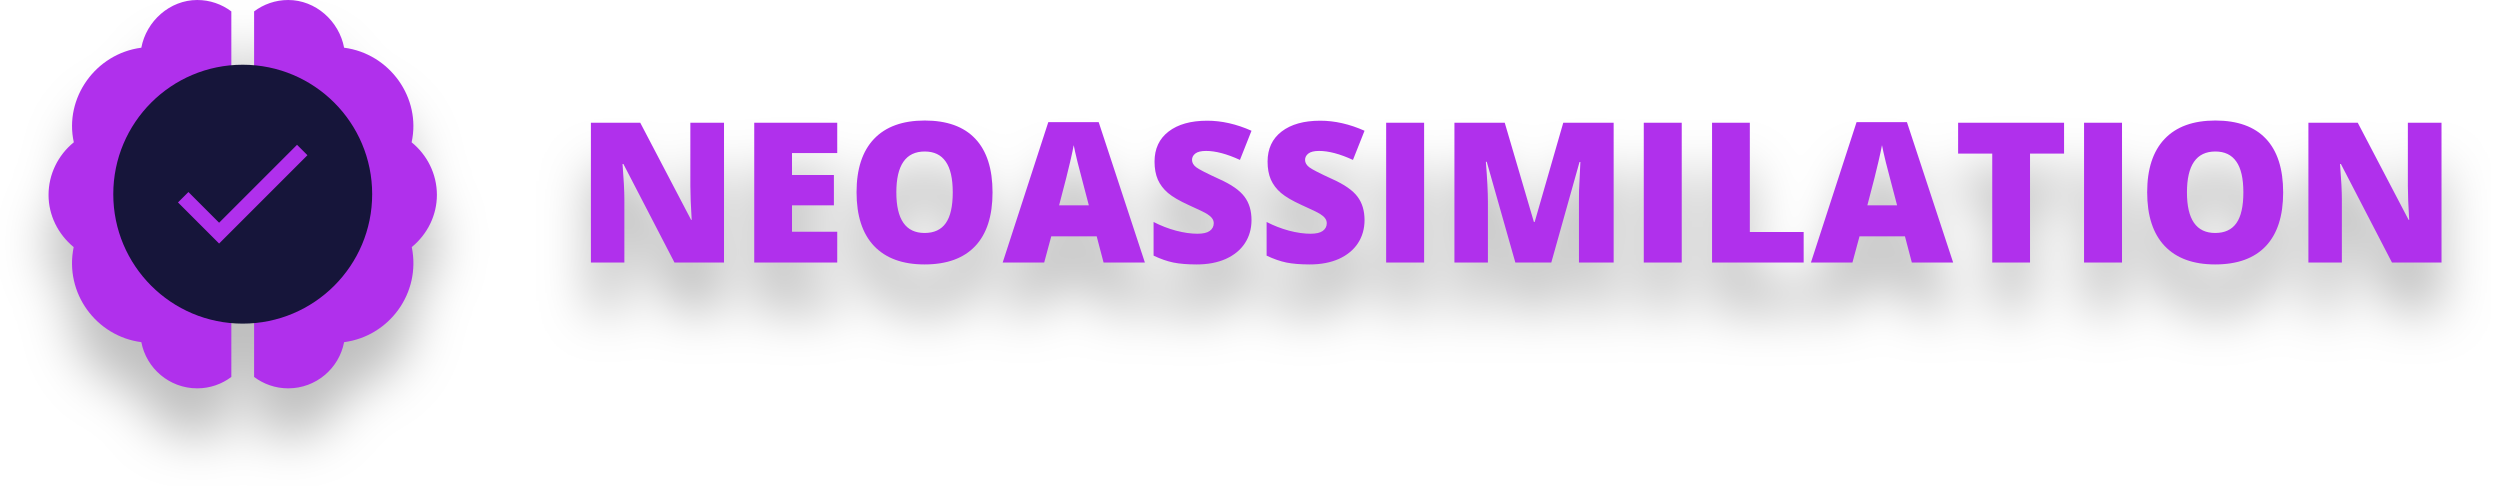
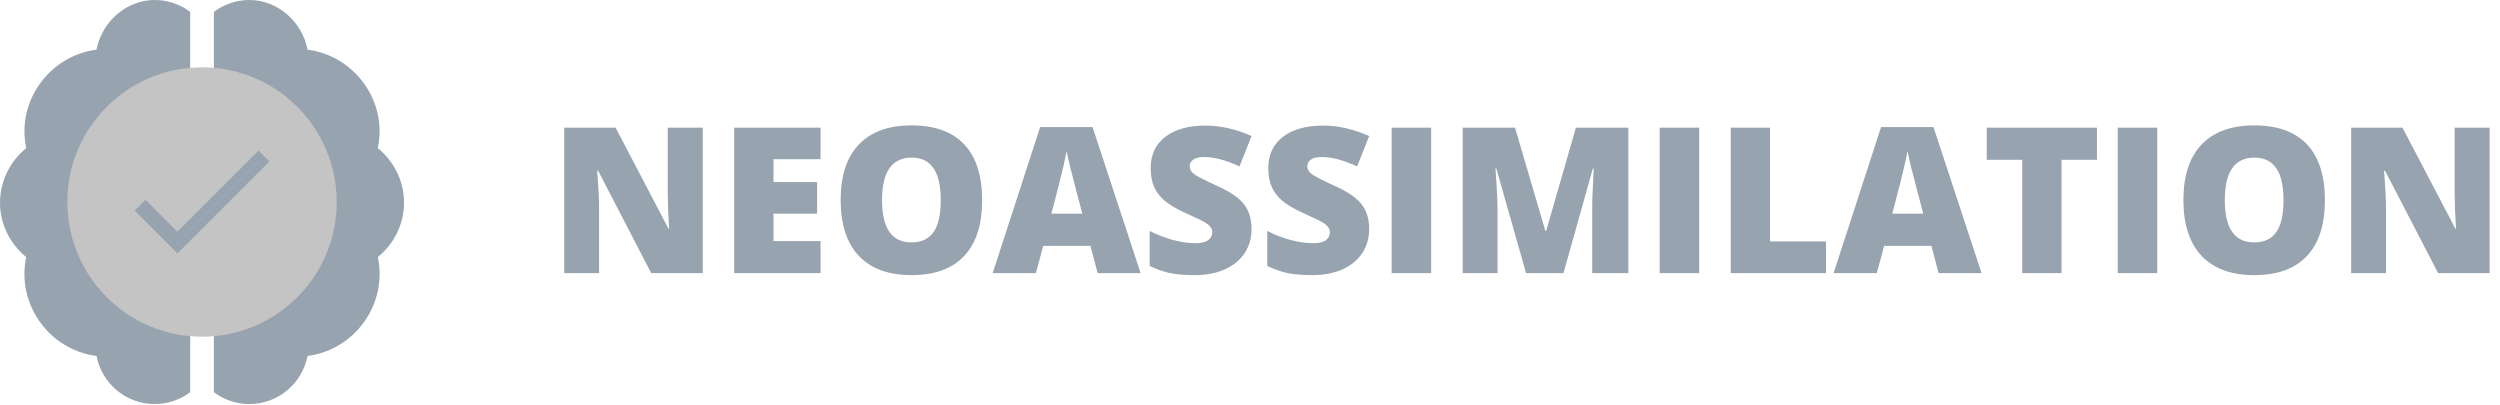
- <svg xmlns="http://www.w3.org/2000/svg" width="206" height="40" viewBox="0 0 206 40" fill="none">
-   <g filter="url(#filter0_d)">
-     <path d="M36 16.062C36 14.322 35.188 12.758 33.917 11.726C34.719 8.095 32.143 4.425 28.355 3.931C27.938 1.726 25.998 0 23.75 0C22.696 0 21.722 0.35 20.938 0.94V9.062C21.663 8.41 22.56 7.941 23.564 7.738C24.071 7.634 24.566 7.963 24.669 8.47C24.772 8.978 24.444 9.472 23.936 9.575C22.199 9.927 20.938 11.473 20.938 13.25V20.312C21.663 19.66 22.56 19.191 23.564 18.988C24.071 18.884 24.566 19.212 24.669 19.72C24.772 20.227 24.444 20.722 23.936 20.825C22.199 21.177 20.938 22.723 20.938 24.5V31.06C21.722 31.65 22.696 32 23.75 32C26.033 32 27.941 30.359 28.354 28.194C32.077 27.708 34.705 24.139 33.929 20.361C35.237 19.28 36 17.718 36 16.062Z" fill="#B030EC" />
-     <path d="M11.645 3.931C7.862 4.425 5.28 8.091 6.082 11.726C4.784 12.781 4 14.36 4 16.062C4 17.718 4.763 19.28 6.071 20.361C5.294 24.142 7.926 27.709 11.646 28.194C12.059 30.359 13.967 32 16.25 32C17.304 32 18.278 31.65 19.062 31.06C19.062 29.722 19.062 25.835 19.062 24.5C19.062 22.723 17.801 21.177 16.064 20.825C15.556 20.722 15.228 20.227 15.331 19.72C15.434 19.212 15.929 18.884 16.436 18.988C17.44 19.191 18.337 19.66 19.062 20.312V13.25C19.062 11.473 17.801 9.927 16.064 9.575C15.556 9.472 15.228 8.977 15.331 8.47C15.434 7.962 15.929 7.634 16.436 7.738C17.44 7.941 18.337 8.41 19.062 9.062C19.062 7.457 19.062 2.587 19.062 0.94C18.278 0.35 17.304 0 16.25 0C14.002 0 12.062 1.726 11.645 3.931Z" fill="#B030EC" />
-     <path d="M20 26.667C25.891 26.667 30.667 21.891 30.667 16C30.667 10.109 25.891 5.333 20 5.333C14.109 5.333 9.334 10.109 9.334 16C9.334 21.891 14.109 26.667 20 26.667Z" fill="#16153A" />
-     <path d="M24.475 11.931L18.054 18.352L15.525 15.822L14.666 16.681L18.054 20.069L25.333 12.79L24.475 11.931Z" fill="#B030EC" />
-     <path d="M59.659 21.632H55.577L51.369 13.516H51.298C51.398 14.793 51.448 15.767 51.448 16.439V21.632H48.69V10.112H52.756L56.948 18.118H56.995C56.922 16.957 56.885 16.024 56.885 15.32V10.112H59.659V21.632ZM68.988 21.632H62.149V10.112H68.988V12.61H65.261V14.422H68.713V16.92H65.261V19.095H68.988V21.632ZM81.785 15.856C81.785 17.795 81.31 19.268 80.359 20.277C79.408 21.285 78.016 21.79 76.183 21.79C74.376 21.79 72.989 21.283 72.022 20.269C71.061 19.255 70.58 17.779 70.58 15.841C70.58 13.923 71.058 12.46 72.014 11.451C72.976 10.438 74.37 9.931 76.198 9.931C78.032 9.931 79.421 10.432 80.367 11.436C81.312 12.439 81.785 13.913 81.785 15.856ZM73.858 15.856C73.858 18.084 74.633 19.197 76.183 19.197C76.971 19.197 77.554 18.927 77.932 18.386C78.316 17.845 78.507 17.002 78.507 15.856C78.507 14.706 78.313 13.857 77.924 13.311C77.541 12.759 76.966 12.484 76.198 12.484C74.638 12.484 73.858 13.608 73.858 15.856ZM90.934 21.632L90.367 19.473H86.624L86.041 21.632H82.621L86.379 10.065H90.532L94.338 21.632H90.934ZM89.72 16.92L89.224 15.029C89.108 14.609 88.966 14.065 88.799 13.398C88.635 12.731 88.528 12.253 88.475 11.964C88.428 12.232 88.333 12.673 88.192 13.287C88.055 13.902 87.748 15.113 87.27 16.92H89.72ZM103.124 18.134C103.124 18.848 102.943 19.484 102.58 20.041C102.217 20.592 101.695 21.023 101.012 21.333C100.329 21.637 99.528 21.79 98.609 21.79C97.842 21.79 97.198 21.737 96.678 21.632C96.158 21.522 95.617 21.333 95.055 21.065V18.291C95.648 18.596 96.266 18.835 96.907 19.008C97.548 19.176 98.136 19.26 98.671 19.26C99.134 19.26 99.473 19.182 99.688 19.024C99.903 18.861 100.012 18.654 100.012 18.401C100.012 18.244 99.967 18.107 99.877 17.992C99.793 17.871 99.654 17.75 99.46 17.629C99.27 17.509 98.761 17.262 97.931 16.889C97.18 16.547 96.615 16.216 96.237 15.896C95.864 15.575 95.585 15.208 95.402 14.793C95.223 14.377 95.134 13.886 95.134 13.319C95.134 12.258 95.52 11.431 96.292 10.837C97.064 10.243 98.126 9.946 99.476 9.946C100.668 9.946 101.884 10.222 103.124 10.774L102.171 13.177C101.094 12.683 100.163 12.437 99.381 12.437C98.976 12.437 98.682 12.507 98.498 12.649C98.315 12.791 98.222 12.967 98.222 13.177C98.222 13.403 98.338 13.605 98.569 13.784C98.806 13.963 99.442 14.288 100.476 14.761C101.47 15.208 102.157 15.688 102.541 16.203C102.929 16.713 103.124 17.356 103.124 18.134ZM112.438 18.134C112.438 18.848 112.257 19.484 111.894 20.041C111.532 20.592 111.009 21.023 110.326 21.333C109.643 21.637 108.842 21.79 107.923 21.79C107.156 21.79 106.513 21.737 105.992 21.632C105.472 21.522 104.931 21.333 104.369 21.065V18.291C104.963 18.596 105.579 18.835 106.22 19.008C106.861 19.176 107.45 19.26 107.986 19.26C108.448 19.26 108.787 19.182 109.002 19.024C109.218 18.861 109.325 18.654 109.325 18.401C109.325 18.244 109.28 18.107 109.192 17.992C109.107 17.871 108.968 17.75 108.774 17.629C108.585 17.509 108.075 17.262 107.245 16.889C106.494 16.547 105.929 16.216 105.551 15.896C105.178 15.575 104.9 15.208 104.716 14.793C104.537 14.377 104.448 13.886 104.448 13.319C104.448 12.258 104.833 11.431 105.606 10.837C106.378 10.243 107.44 9.946 108.79 9.946C109.982 9.946 111.198 10.222 112.438 10.774L111.484 13.177C110.407 12.683 109.478 12.437 108.695 12.437C108.291 12.437 107.996 12.507 107.813 12.649C107.629 12.791 107.537 12.967 107.537 13.177C107.537 13.403 107.652 13.605 107.884 13.784C108.119 13.963 108.755 14.288 109.79 14.761C110.783 15.208 111.472 15.688 111.855 16.203C112.243 16.713 112.438 17.356 112.438 18.134ZM114.219 21.632V10.112H117.347V21.632H114.219ZM124.864 21.632L122.508 13.335H122.437C122.548 14.748 122.603 15.846 122.603 16.628V21.632H119.845V10.112H123.99L126.393 18.291H126.457L128.813 10.112H132.965V21.632H130.105V16.581C130.105 16.319 130.107 16.027 130.113 15.707C130.123 15.386 130.16 14.601 130.223 13.351H130.152L127.827 21.632H124.864ZM135.447 21.632V10.112H138.575V21.632H135.447ZM141.073 21.632V10.112H144.186V19.119H148.622V21.632H141.073ZM157.535 21.632L156.967 19.473H153.224L152.641 21.632H149.221L152.98 10.065H157.132L160.939 21.632H157.535ZM156.321 16.92L155.824 15.029C155.709 14.609 155.567 14.065 155.399 13.398C155.236 12.731 155.128 12.253 155.076 11.964C155.029 12.232 154.934 12.673 154.792 13.287C154.656 13.902 154.348 15.113 153.87 16.92H156.321ZM167.274 21.632H164.161V12.657H161.349V10.112H170.079V12.657H167.274V21.632ZM171.726 21.632V10.112H174.854V21.632H171.726ZM188.132 15.856C188.132 17.795 187.656 19.268 186.706 20.277C185.754 21.285 184.363 21.79 182.53 21.79C180.722 21.79 179.335 21.283 178.369 20.269C177.408 19.255 176.927 17.779 176.927 15.841C176.927 13.923 177.405 12.46 178.361 11.451C179.322 10.438 180.717 9.931 182.545 9.931C184.378 9.931 185.768 10.432 186.714 11.436C187.659 12.439 188.132 13.913 188.132 15.856ZM180.205 15.856C180.205 18.084 180.979 19.197 182.53 19.197C183.318 19.197 183.9 18.927 184.279 18.386C184.662 17.845 184.853 17.002 184.853 15.856C184.853 14.706 184.66 13.857 184.271 13.311C183.887 12.759 183.312 12.484 182.545 12.484C180.985 12.484 180.205 13.608 180.205 15.856ZM201.181 21.632H197.099L192.891 13.516H192.82C192.92 14.793 192.97 15.767 192.97 16.439V21.632H190.212V10.112H194.278L198.47 18.118H198.518C198.444 16.957 198.408 16.024 198.408 15.32V10.112H201.181V21.632Z" fill="#B030EC" />
-   </g>
-   <defs>
-     <filter id="filter0_d" x="0" y="0" width="205.181" height="40" filterUnits="userSpaceOnUse" color-interpolation-filters="sRGB">
-       <feFlood flood-opacity="0" result="BackgroundImageFix" />
-       <feColorMatrix in="SourceAlpha" type="matrix" values="0 0 0 0 0 0 0 0 0 0 0 0 0 0 0 0 0 0 127 0" />
-       <feOffset dy="4" />
-       <feGaussianBlur stdDeviation="2" />
-       <feColorMatrix type="matrix" values="0 0 0 0 0 0 0 0 0 0 0 0 0 0 0 0 0 0 0.25 0" />
-       <feBlend mode="normal" in2="BackgroundImageFix" result="effect1_dropShadow" />
-       <feBlend mode="normal" in="SourceGraphic" in2="effect1_dropShadow" result="shape" />
-     </filter>
-   </defs>
+ <svg xmlns="http://www.w3.org/2000/svg" width="198" height="32" viewBox="0 0 198 32" fill="none">
+   <path d="M32 16.062C32 14.322 31.188 12.758 29.918 11.726C30.719 8.095 28.143 4.425 24.355 3.931C23.938 1.726 21.998 0 19.75 0C18.696 0 17.722 0.35 16.938 0.94V9.062C17.663 8.41 18.56 7.941 19.564 7.738C20.071 7.634 20.566 7.963 20.669 8.47C20.772 8.978 20.444 9.472 19.936 9.575C18.199 9.927 16.938 11.473 16.938 13.25V20.312C17.663 19.66 18.56 19.191 19.564 18.988C20.071 18.884 20.566 19.212 20.669 19.72C20.772 20.227 20.444 20.722 19.936 20.825C18.199 21.177 16.938 22.723 16.938 24.5V31.06C17.722 31.65 18.696 32 19.75 32C22.033 32 23.941 30.359 24.354 28.194C28.076 27.708 30.705 24.139 29.929 20.361C31.237 19.28 32 17.718 32 16.062Z" fill="#97A3AF" />
+   <path d="M7.645 3.931C3.862 4.425 1.28 8.091 2.083 11.726C0.784 12.781 0 14.36 0 16.062C0 17.718 0.763 19.28 2.071 20.361C1.294 24.142 3.926 27.709 7.646 28.194C8.059 30.359 9.967 32 12.25 32C13.304 32 14.278 31.65 15.062 31.06C15.062 29.722 15.062 25.835 15.062 24.5C15.062 22.723 13.801 21.177 12.064 20.825C11.556 20.722 11.228 20.227 11.331 19.72C11.434 19.212 11.929 18.884 12.436 18.988C13.44 19.191 14.338 19.66 15.062 20.312V13.25C15.062 11.473 13.801 9.927 12.064 9.575C11.556 9.472 11.228 8.977 11.331 8.47C11.434 7.962 11.929 7.634 12.436 7.738C13.44 7.941 14.338 8.41 15.062 9.062C15.062 7.457 15.062 2.587 15.062 0.94C14.278 0.35 13.304 0 12.25 0C10.002 0 8.062 1.726 7.645 3.931Z" fill="#97A3AF" />
+   <path d="M16 26.667C21.891 26.667 26.667 21.891 26.667 16C26.667 10.109 21.891 5.333 16 5.333C10.109 5.333 5.333 10.109 5.333 16C5.333 21.891 10.109 26.667 16 26.667Z" fill="#C4C4C4" />
+   <path d="M20.475 11.932L14.054 18.352L11.525 15.823L10.667 16.681L14.054 20.069L21.333 12.79L20.475 11.932Z" fill="#97A3AF" />
+   <path d="M55.658 21.632H51.577L47.369 13.516H47.298C47.398 14.793 47.448 15.767 47.448 16.439V21.632H44.69V10.112H48.756L52.948 18.118H52.995C52.922 16.957 52.885 16.024 52.885 15.32V10.112H55.658V21.632ZM64.988 21.632H58.148V10.112H64.988V12.61H61.261V14.422H64.713V16.92H61.261V19.095H64.988V21.632ZM77.785 15.856C77.785 17.795 77.31 19.268 76.359 20.277C75.408 21.285 74.016 21.79 72.183 21.79C70.375 21.79 68.989 21.283 68.022 20.269C67.061 19.255 66.58 17.779 66.58 15.841C66.58 13.923 67.058 12.46 68.014 11.451C68.975 10.438 70.37 9.931 72.198 9.931C74.032 9.931 75.421 10.432 76.367 11.436C77.312 12.439 77.785 13.913 77.785 15.856ZM69.858 15.856C69.858 18.084 70.633 19.197 72.183 19.197C72.971 19.197 73.554 18.927 73.932 18.386C74.315 17.845 74.507 17.002 74.507 15.856C74.507 14.706 74.313 13.857 73.924 13.311C73.54 12.759 72.965 12.484 72.198 12.484C70.638 12.484 69.858 13.608 69.858 15.856ZM86.934 21.632L86.367 19.473H82.623L82.041 21.632H78.62L82.379 10.065H86.531L90.337 21.632H86.934ZM85.72 16.92L85.223 15.029C85.108 14.609 84.966 14.065 84.798 13.398C84.635 12.731 84.528 12.253 84.475 11.964C84.428 12.232 84.333 12.673 84.192 13.287C84.055 13.902 83.748 15.113 83.27 16.92H85.72ZM99.124 18.134C99.124 18.848 98.942 19.484 98.58 20.041C98.217 20.592 97.695 21.023 97.012 21.333C96.329 21.637 95.528 21.79 94.609 21.79C93.842 21.79 93.198 21.737 92.678 21.632C92.158 21.522 91.617 21.333 91.055 21.065V18.291C91.648 18.596 92.266 18.835 92.907 19.008C93.548 19.176 94.136 19.26 94.671 19.26C95.134 19.26 95.473 19.182 95.688 19.024C95.903 18.861 96.012 18.654 96.012 18.401C96.012 18.244 95.967 18.107 95.877 17.992C95.793 17.871 95.654 17.75 95.459 17.629C95.27 17.509 94.761 17.262 93.931 16.889C93.179 16.547 92.615 16.216 92.237 15.896C91.864 15.575 91.585 15.208 91.402 14.793C91.223 14.377 91.133 13.886 91.133 13.319C91.133 12.258 91.52 11.431 92.292 10.837C93.064 10.243 94.125 9.946 95.475 9.946C96.668 9.946 97.884 10.222 99.124 10.774L98.171 13.177C97.094 12.683 96.163 12.437 95.38 12.437C94.976 12.437 94.682 12.507 94.498 12.649C94.314 12.791 94.222 12.967 94.222 13.177C94.222 13.403 94.338 13.605 94.569 13.784C94.806 13.963 95.441 14.288 96.476 14.761C97.469 15.208 98.157 15.688 98.541 16.203C98.929 16.713 99.124 17.356 99.124 18.134ZM108.438 18.134C108.438 18.848 108.257 19.484 107.894 20.041C107.531 20.592 107.009 21.023 106.326 21.333C105.643 21.637 104.842 21.79 103.923 21.79C103.155 21.79 102.513 21.737 101.992 21.632C101.472 21.522 100.931 21.333 100.369 21.065V18.291C100.962 18.596 101.579 18.835 102.22 19.008C102.861 19.176 103.449 19.26 103.986 19.26C104.448 19.26 104.787 19.182 105.002 19.024C105.217 18.861 105.325 18.654 105.325 18.401C105.325 18.244 105.28 18.107 105.191 17.992C105.107 17.871 104.968 17.75 104.774 17.629C104.584 17.509 104.075 17.262 103.245 16.889C102.494 16.547 101.929 16.216 101.551 15.896C101.178 15.575 100.9 15.208 100.716 14.793C100.537 14.377 100.448 13.886 100.448 13.319C100.448 12.258 100.833 11.431 101.606 10.837C102.378 10.243 103.44 9.946 104.79 9.946C105.982 9.946 107.198 10.222 108.438 10.774L107.484 13.177C106.407 12.683 105.477 12.437 104.695 12.437C104.29 12.437 103.996 12.507 103.813 12.649C103.629 12.791 103.536 12.967 103.536 13.177C103.536 13.403 103.652 13.605 103.883 13.784C104.119 13.963 104.755 14.288 105.79 14.761C106.783 15.208 107.471 15.688 107.855 16.203C108.243 16.713 108.438 17.356 108.438 18.134ZM110.218 21.632V10.112H113.346V21.632H110.218ZM120.864 21.632L118.508 13.335H118.437C118.547 14.748 118.603 15.846 118.603 16.628V21.632H115.845V10.112H119.99L122.393 18.291H122.456L124.812 10.112H128.964V21.632H126.104V16.581C126.104 16.319 126.107 16.027 126.112 15.707C126.122 15.386 126.16 14.601 126.223 13.351H126.152L123.827 21.632H120.864ZM131.447 21.632V10.112H134.575V21.632H131.447ZM137.073 21.632V10.112H140.186V19.119H144.622V21.632H137.073ZM153.534 21.632L152.967 19.473H149.224L148.641 21.632H145.221L148.98 10.065H153.132L156.939 21.632H153.534ZM152.32 16.92L151.824 15.029C151.709 14.609 151.566 14.065 151.399 13.398C151.236 12.731 151.128 12.253 151.076 11.964C151.029 12.232 150.933 12.673 150.792 13.287C150.656 13.902 150.348 15.113 149.87 16.92H152.32ZM163.274 21.632H160.161V12.657H157.348V10.112H166.079V12.657H163.274V21.632ZM167.726 21.632V10.112H170.854V21.632H167.726ZM184.132 15.856C184.132 17.795 183.656 19.268 182.706 20.277C181.754 21.285 180.363 21.79 178.529 21.79C176.722 21.79 175.335 21.283 174.368 20.269C173.407 19.255 172.927 17.779 172.927 15.841C172.927 13.923 173.405 12.46 174.36 11.451C175.322 10.438 176.717 9.931 178.545 9.931C180.378 9.931 181.768 10.432 182.714 11.436C183.659 12.439 184.132 13.913 184.132 15.856ZM176.205 15.856C176.205 18.084 176.979 19.197 178.529 19.197C179.317 19.197 179.9 18.927 180.279 18.386C180.662 17.845 180.853 17.002 180.853 15.856C180.853 14.706 180.66 13.857 180.27 13.311C179.887 12.759 179.312 12.484 178.545 12.484C176.985 12.484 176.205 13.608 176.205 15.856ZM197.18 21.632H193.099L188.891 13.516H188.82C188.919 14.793 188.97 15.767 188.97 16.439V21.632H186.212V10.112H190.278L194.47 18.118H194.518C194.444 16.957 194.407 16.024 194.407 15.32V10.112H197.18V21.632Z" fill="#97A3AF" />
</svg>
